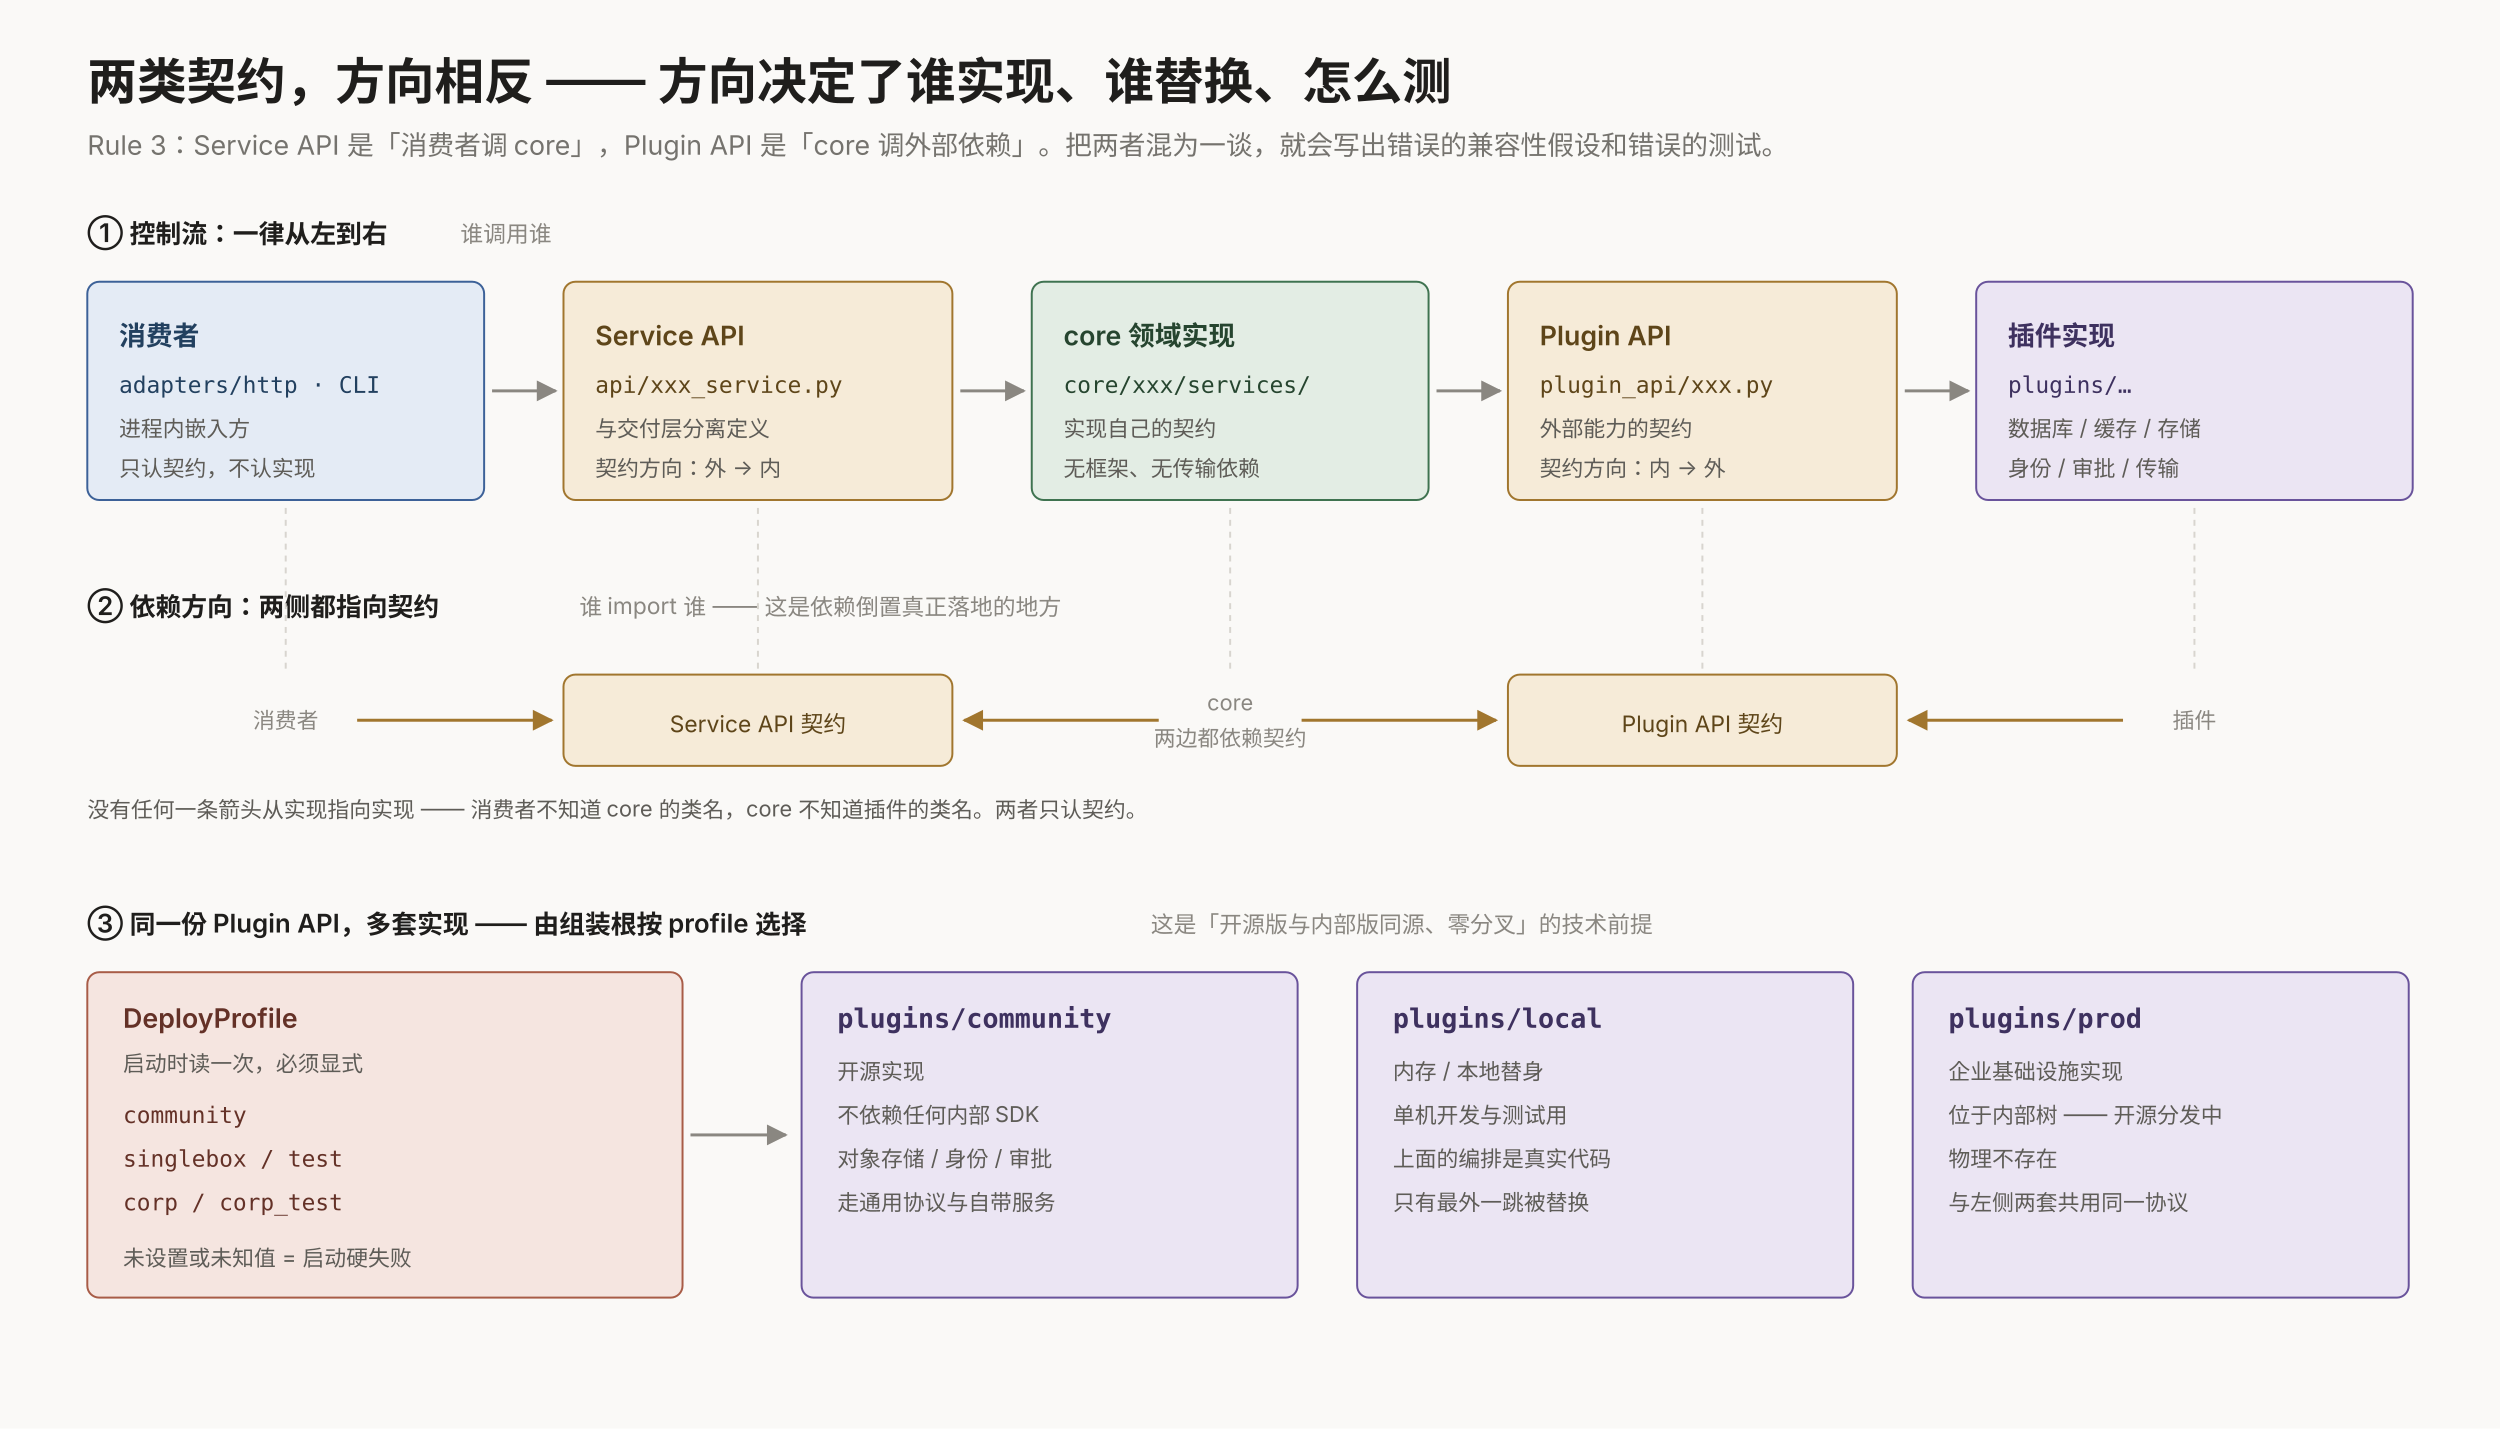
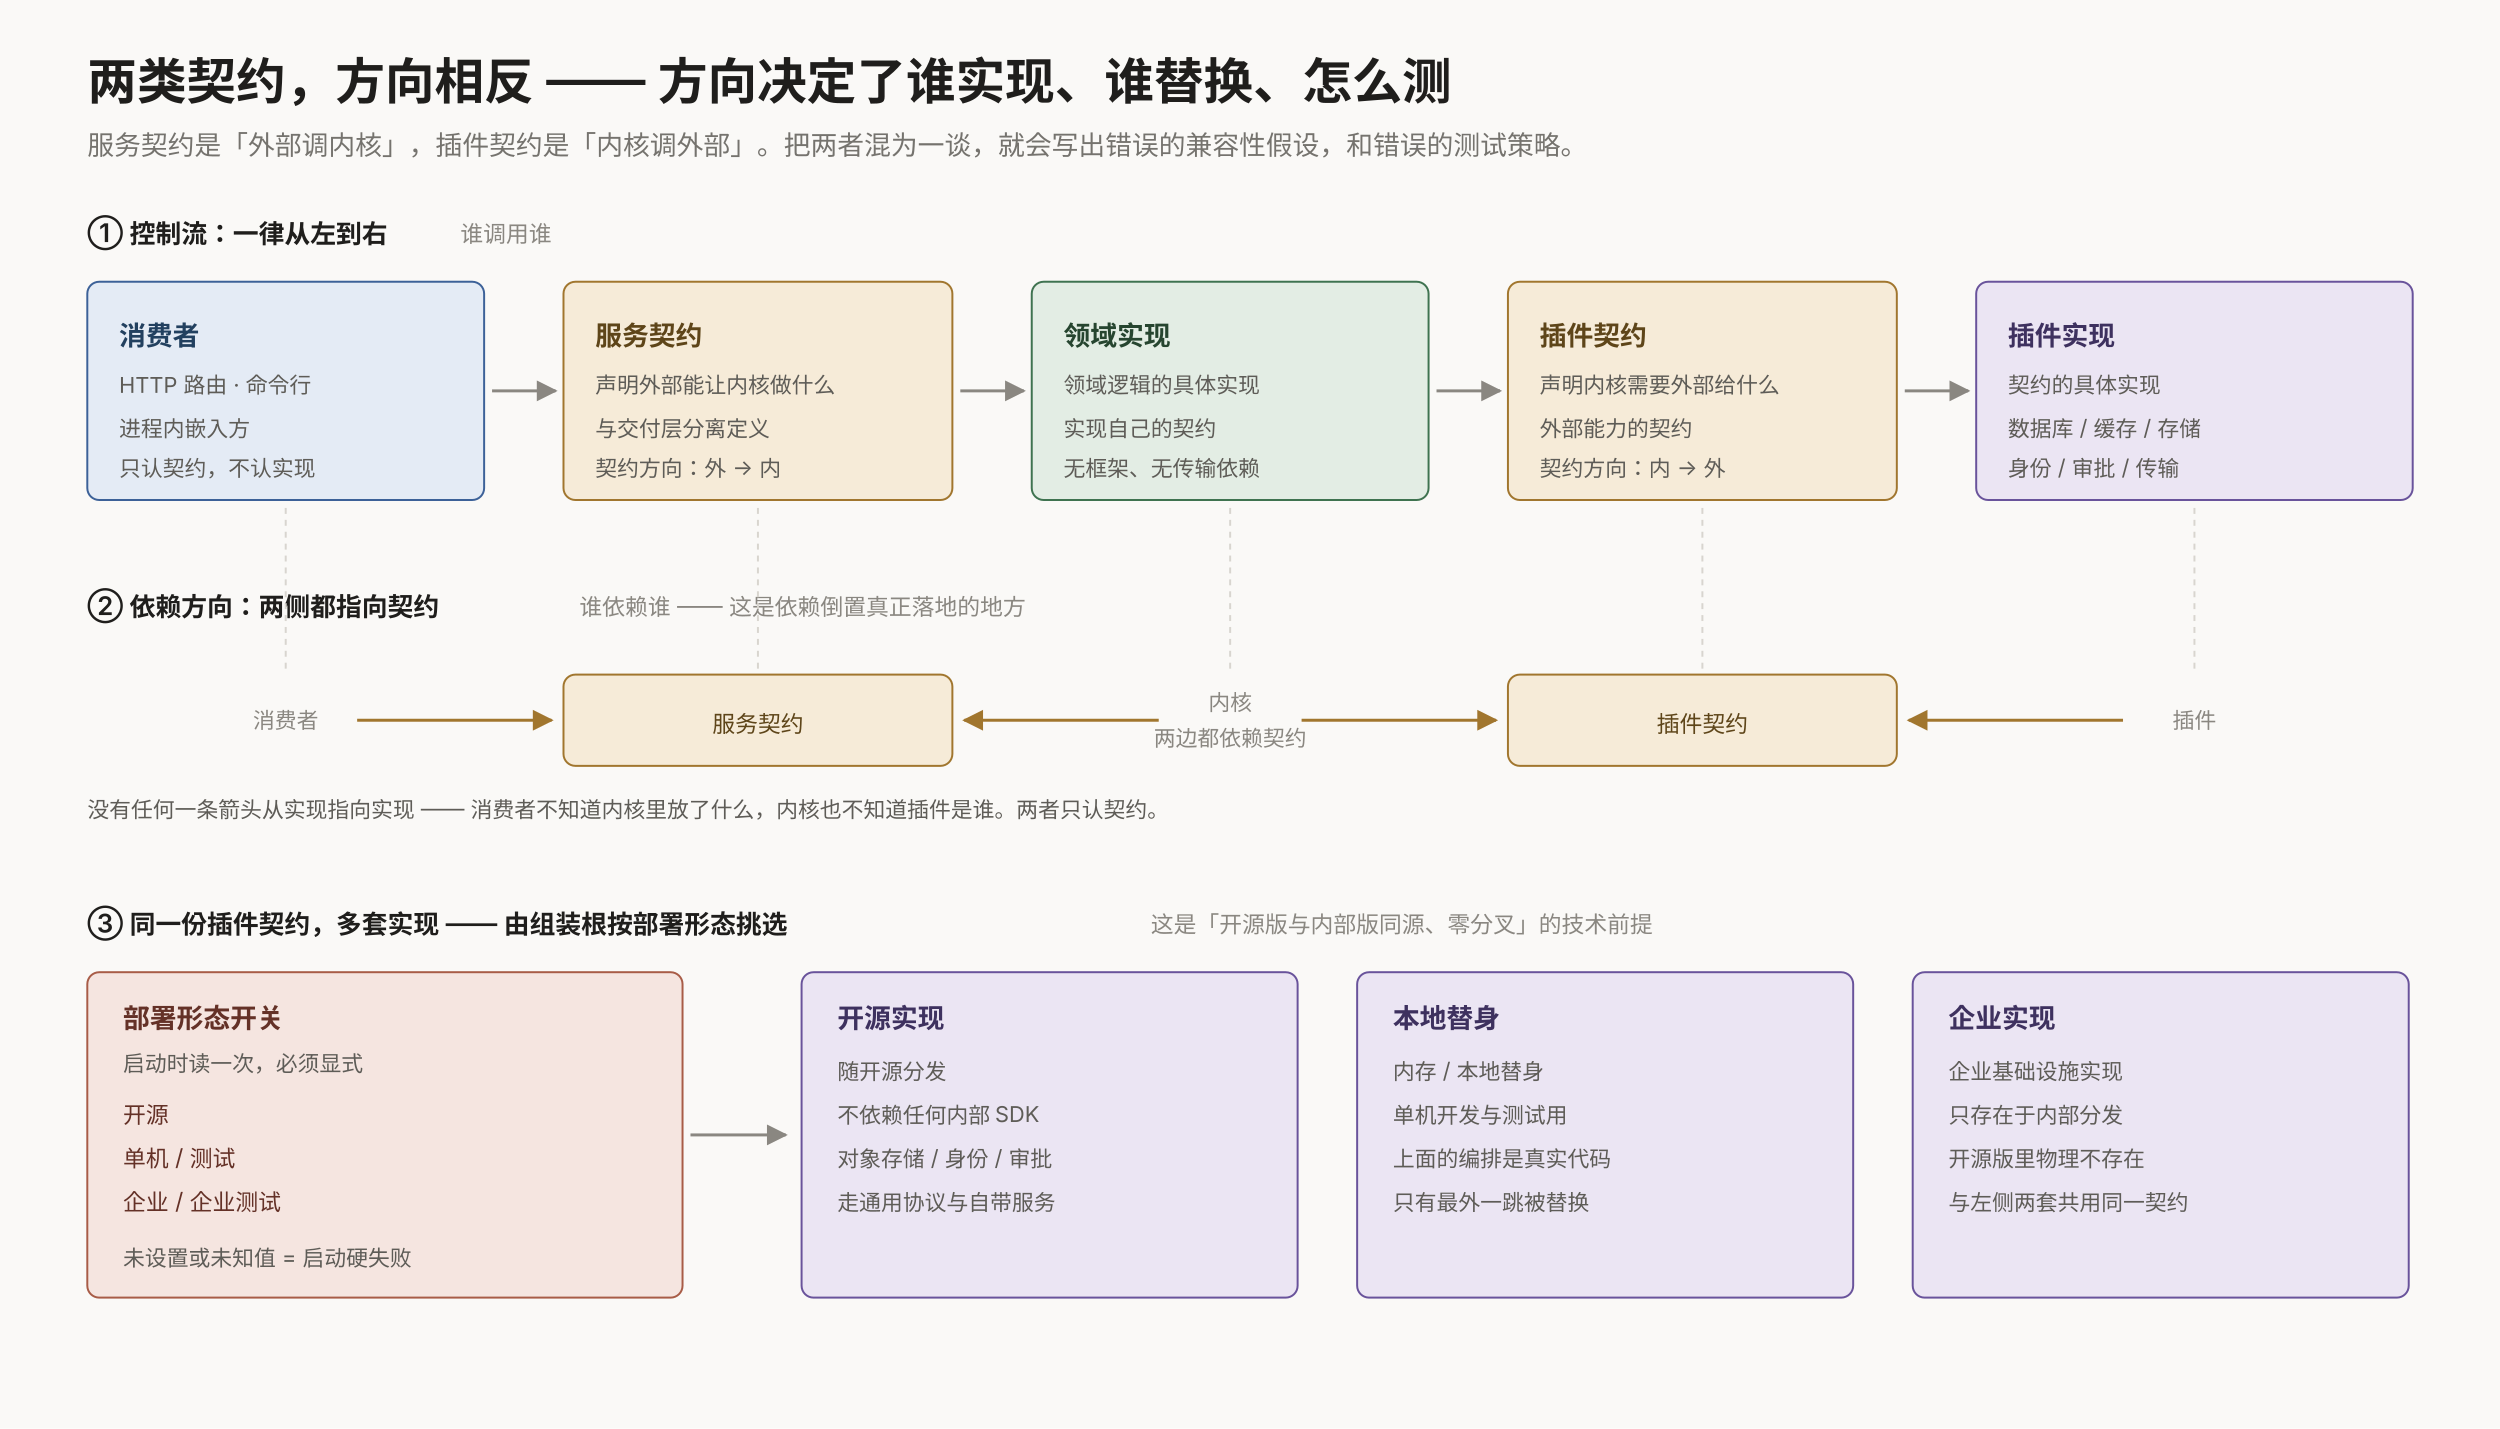
<svg xmlns="http://www.w3.org/2000/svg" viewBox="0 0 1260 720" width="1260" height="720" role="img" aria-label="Service API 与 Plugin API 的方向性对照">
  <style>
    .t{font-family:-apple-system,BlinkMacSystemFont,"Segoe UI","PingFang SC","Hiragino Sans GB","Microsoft YaHei","Noto Sans SC",sans-serif}
    .m{font-family:"SF Mono","JetBrains Mono",Menlo,Consolas,monospace}
    .title{font-size:25px;font-weight:600;fill:#1F1E1C}
    .sub{font-size:13.5px;fill:#75736E}
    .band{font-size:13px;font-weight:600;fill:#1F1E1C}
    .bandsub{font-size:11.5px;fill:#8A8781}
    .bt{font-size:13.5px;font-weight:600}
    .bm{font-size:11.5px}
    .bd{font-size:11px;fill:#5E5C57}
    .arw{font-size:11px;fill:#8A8781}
  </style>
  <rect width="1260" height="720" fill="#FAF9F7" />
  <defs>
    <marker id="a1" viewBox="0 0 10 10" refX="9" refY="5" markerWidth="7" markerHeight="7" orient="auto">
      <path d="M 0 0 L 10 5 L 0 10 z" fill="#8A8781" />
    </marker>
    <marker id="a2" viewBox="0 0 10 10" refX="9" refY="5" markerWidth="7" markerHeight="7" orient="auto">
      <path d="M 0 0 L 10 5 L 0 10 z" fill="#A1762E" />
    </marker>
  </defs>
  <g class="t">
    <text x="44" y="50" class="title">两类契约，方向相反 —— 方向决定了谁实现、谁替换、怎么测</text>
-     <text x="44" y="78" class="sub">Rule 3：Service API 是「消费者调 core」，Plugin API 是「core 调外部依赖」。把两者混为一谈，就会写出错误的兼容性假设和错误的测试。</text>
+     <text x="44" y="78" class="sub">服务契约是「外部调内核」，插件契约是「内核调外部」。把两者混为一谈，就会写出错误的兼容性假设，和错误的测试策略。</text>
    <text x="44" y="122" class="band">① 控制流：一律从左到右</text>
    <text x="232" y="122" class="bandsub">谁调用谁</text>
    <rect x="44" y="142" width="200" height="110" rx="6" fill="#E4EBF5" stroke="#3C6198" />
    <text x="60" y="174" class="bt" fill="#22405F">消费者</text>
-     <text x="60" y="198" class="m bm" fill="#22405F">adapters/http · CLI</text>
+     <text x="60" y="198" class="bd">HTTP 路由 · 命令行</text>
    <text x="60" y="220" class="bd">进程内嵌入方</text>
    <text x="60" y="240" class="m bd">只认契约，不认实现</text>
    <rect x="284" y="142" width="196" height="110" rx="6" fill="#F6EBD8" stroke="#A1762E" />
-     <text x="300" y="174" class="bt" fill="#5E4519">Service API</text>
-     <text x="300" y="198" class="m bm" fill="#5E4519">api/xxx_service.py</text>
+     <text x="300" y="174" class="bt" fill="#5E4519">服务契约</text>
+     <text x="300" y="198" class="bd">声明外部能让内核做什么</text>
    <text x="300" y="220" class="bd">与交付层分离定义</text>
    <text x="300" y="240" class="bd">契约方向：外 → 内</text>
    <rect x="520" y="142" width="200" height="110" rx="6" fill="#E3EDE4" stroke="#3F7350" />
-     <text x="536" y="174" class="bt" fill="#26452F">core 领域实现</text>
-     <text x="536" y="198" class="m bm" fill="#26452F">core/xxx/services/</text>
+     <text x="536" y="174" class="bt" fill="#26452F">领域实现</text>
+     <text x="536" y="198" class="bd">领域逻辑的具体实现</text>
    <text x="536" y="220" class="bd">实现自己的契约</text>
    <text x="536" y="240" class="bd">无框架、无传输依赖</text>
    <rect x="760" y="142" width="196" height="110" rx="6" fill="#F6EBD8" stroke="#A1762E" />
-     <text x="776" y="174" class="bt" fill="#5E4519">Plugin API</text>
-     <text x="776" y="198" class="m bm" fill="#5E4519">plugin_api/xxx.py</text>
+     <text x="776" y="174" class="bt" fill="#5E4519">插件契约</text>
+     <text x="776" y="198" class="bd">声明内核需要外部给什么</text>
    <text x="776" y="220" class="bd">外部能力的契约</text>
    <text x="776" y="240" class="bd">契约方向：内 → 外</text>
    <rect x="996" y="142" width="220" height="110" rx="6" fill="#EBE5F3" stroke="#69539B" />
    <text x="1012" y="174" class="bt" fill="#3E315F">插件实现</text>
-     <text x="1012" y="198" class="m bm" fill="#3E315F">plugins/…</text>
+     <text x="1012" y="198" class="bd">契约的具体实现</text>
    <text x="1012" y="220" class="bd">数据库 / 缓存 / 存储</text>
    <text x="1012" y="240" class="bd">身份 / 审批 / 传输</text>
    <line x1="248" y1="197" x2="280" y2="197" stroke="#8A8781" stroke-width="1.5" marker-end="url(#a1)" />
    <line x1="484" y1="197" x2="516" y2="197" stroke="#8A8781" stroke-width="1.5" marker-end="url(#a1)" />
    <line x1="724" y1="197" x2="756" y2="197" stroke="#8A8781" stroke-width="1.5" marker-end="url(#a1)" />
    <line x1="960" y1="197" x2="992" y2="197" stroke="#8A8781" stroke-width="1.5" marker-end="url(#a1)" />
    <text x="44" y="310" class="band">② 依赖方向：两侧都指向契约</text>
-     <text x="292" y="310" class="bandsub">谁 import 谁 —— 这是依赖倒置真正落地的地方</text>
+     <text x="292" y="310" class="bandsub">谁依赖谁 —— 这是依赖倒置真正落地的地方</text>
    <line x1="144" y1="256" x2="144" y2="340" stroke="#D8D5CF" stroke-dasharray="3 3" />
    <line x1="382" y1="256" x2="382" y2="340" stroke="#D8D5CF" stroke-dasharray="3 3" />
    <line x1="620" y1="256" x2="620" y2="340" stroke="#D8D5CF" stroke-dasharray="3 3" />
    <line x1="858" y1="256" x2="858" y2="340" stroke="#D8D5CF" stroke-dasharray="3 3" />
    <line x1="1106" y1="256" x2="1106" y2="340" stroke="#D8D5CF" stroke-dasharray="3 3" />
    <rect x="284" y="340" width="196" height="46" rx="6" fill="#F6EBD8" stroke="#A1762E" />
-     <text x="382" y="369" class="bm" fill="#5E4519" text-anchor="middle">Service API 契约</text>
+     <text x="382" y="369" class="bm" fill="#5E4519" text-anchor="middle">服务契约</text>
    <rect x="760" y="340" width="196" height="46" rx="6" fill="#F6EBD8" stroke="#A1762E" />
-     <text x="858" y="369" class="bm" fill="#5E4519" text-anchor="middle">Plugin API 契约</text>
+     <text x="858" y="369" class="bm" fill="#5E4519" text-anchor="middle">插件契约</text>
    <line x1="180" y1="363" x2="278" y2="363" stroke="#A1762E" stroke-width="1.5" marker-end="url(#a2)" />
    <line x1="584" y1="363" x2="486" y2="363" stroke="#A1762E" stroke-width="1.5" marker-end="url(#a2)" />
    <line x1="656" y1="363" x2="754" y2="363" stroke="#A1762E" stroke-width="1.5" marker-end="url(#a2)" />
    <line x1="1070" y1="363" x2="962" y2="363" stroke="#A1762E" stroke-width="1.5" marker-end="url(#a2)" />
    <text x="144" y="367" class="arw" text-anchor="middle">消费者</text>
-     <text x="620" y="358" class="arw" text-anchor="middle">core</text>
+     <text x="620" y="358" class="arw" text-anchor="middle">内核</text>
    <text x="620" y="376" class="arw" text-anchor="middle">两边都依赖契约</text>
    <text x="1106" y="367" class="arw" text-anchor="middle">插件</text>
-     <text x="44" y="412" class="bd">没有任何一条箭头从实现指向实现 —— 消费者不知道 core 的类名，core 不知道插件的类名。两者只认契约。</text>
-     <text x="44" y="470" class="band">③ 同一份 Plugin API，多套实现 —— 由组装根按 profile 选择</text>
+     <text x="44" y="412" class="bd">没有任何一条箭头从实现指向实现 —— 消费者不知道内核里放了什么，内核也不知道插件是谁。两者只认契约。</text>
+     <text x="44" y="470" class="band">③ 同一份插件契约，多套实现 —— 由组装根按部署形态挑选</text>
    <text x="580" y="470" class="bandsub">这是「开源版与内部版同源、零分叉」的技术前提</text>
    <rect x="44" y="490" width="300" height="164" rx="6" fill="#F5E5E0" stroke="#A85C47" />
-     <text x="62" y="518" class="bt" fill="#643127">DeployProfile</text>
+     <text x="62" y="518" class="bt" fill="#643127">部署形态开关</text>
    <text x="62" y="540" class="m bd">启动时读一次，必须显式</text>
-     <text x="62" y="566" class="m bm" fill="#643127">community</text>
-     <text x="62" y="588" class="m bm" fill="#643127">singlebox / test</text>
-     <text x="62" y="610" class="m bm" fill="#643127">corp / corp_test</text>
+     <text x="62" y="566" class="bm" fill="#643127">开源</text>
+     <text x="62" y="588" class="bm" fill="#643127">单机 / 测试</text>
+     <text x="62" y="610" class="bm" fill="#643127">企业 / 企业测试</text>
    <text x="62" y="638" class="bd">未设置或未知值 = 启动硬失败</text>
    <line x1="348" y1="572" x2="396" y2="572" stroke="#8A8781" stroke-width="1.5" marker-end="url(#a1)" />
    <rect x="404" y="490" width="250" height="164" rx="6" fill="#EBE5F3" stroke="#69539B" />
-     <text x="422" y="518" class="m bt" fill="#3E315F">plugins/community</text>
-     <text x="422" y="544" class="bd">开源实现</text>
+     <text x="422" y="518" class="bt" fill="#3E315F">开源实现</text>
+     <text x="422" y="544" class="bd">随开源分发</text>
    <text x="422" y="566" class="bd">不依赖任何内部 SDK</text>
    <text x="422" y="588" class="bd">对象存储 / 身份 / 审批</text>
    <text x="422" y="610" class="bd">走通用协议与自带服务</text>
    <rect x="684" y="490" width="250" height="164" rx="6" fill="#EBE5F3" stroke="#69539B" />
-     <text x="702" y="518" class="m bt" fill="#3E315F">plugins/local</text>
+     <text x="702" y="518" class="bt" fill="#3E315F">本地替身</text>
    <text x="702" y="544" class="bd">内存 / 本地替身</text>
    <text x="702" y="566" class="bd">单机开发与测试用</text>
    <text x="702" y="588" class="bd">上面的编排是真实代码</text>
    <text x="702" y="610" class="bd">只有最外一跳被替换</text>
    <rect x="964" y="490" width="250" height="164" rx="6" fill="#EBE5F3" stroke="#69539B" />
-     <text x="982" y="518" class="m bt" fill="#3E315F">plugins/prod</text>
+     <text x="982" y="518" class="bt" fill="#3E315F">企业实现</text>
    <text x="982" y="544" class="bd">企业基础设施实现</text>
-     <text x="982" y="566" class="bd">位于内部树 —— 开源分发中</text>
-     <text x="982" y="588" class="bd">物理不存在</text>
-     <text x="982" y="610" class="bd">与左侧两套共用同一协议</text>
+     <text x="982" y="566" class="bd">只存在于内部分发</text>
+     <text x="982" y="588" class="bd">开源版里物理不存在</text>
+     <text x="982" y="610" class="bd">与左侧两套共用同一契约</text>
  </g>
</svg>
